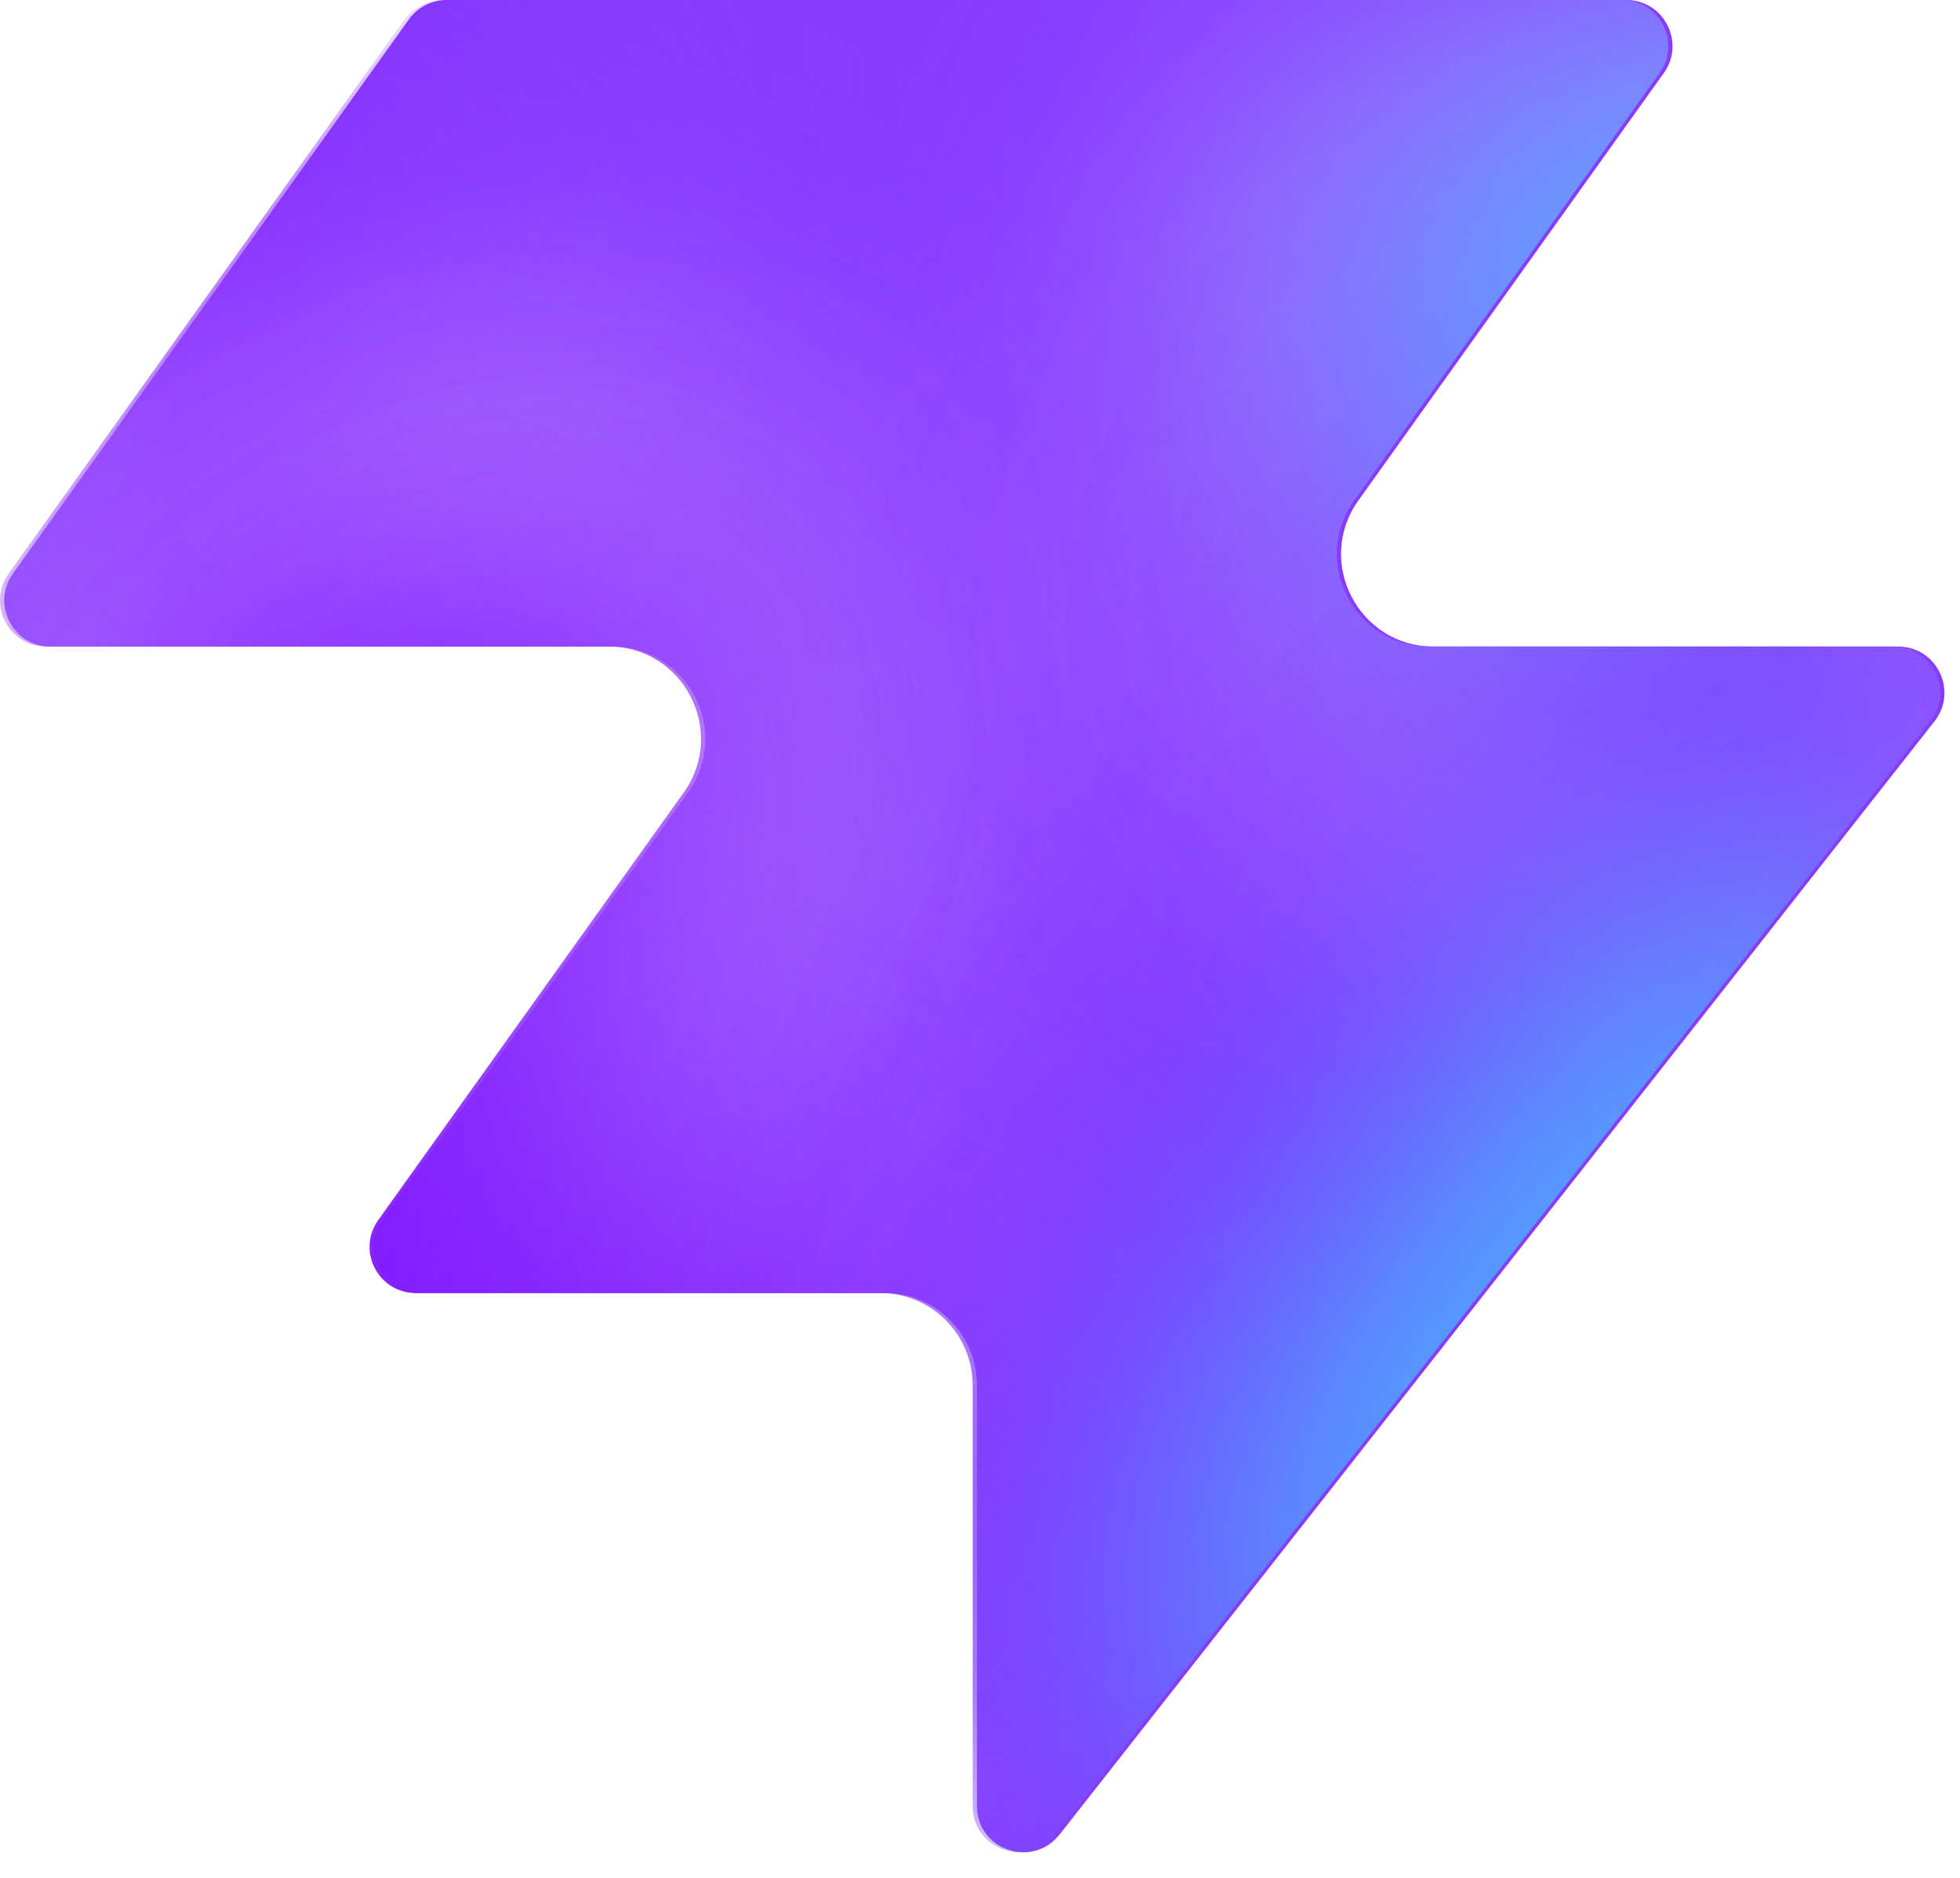
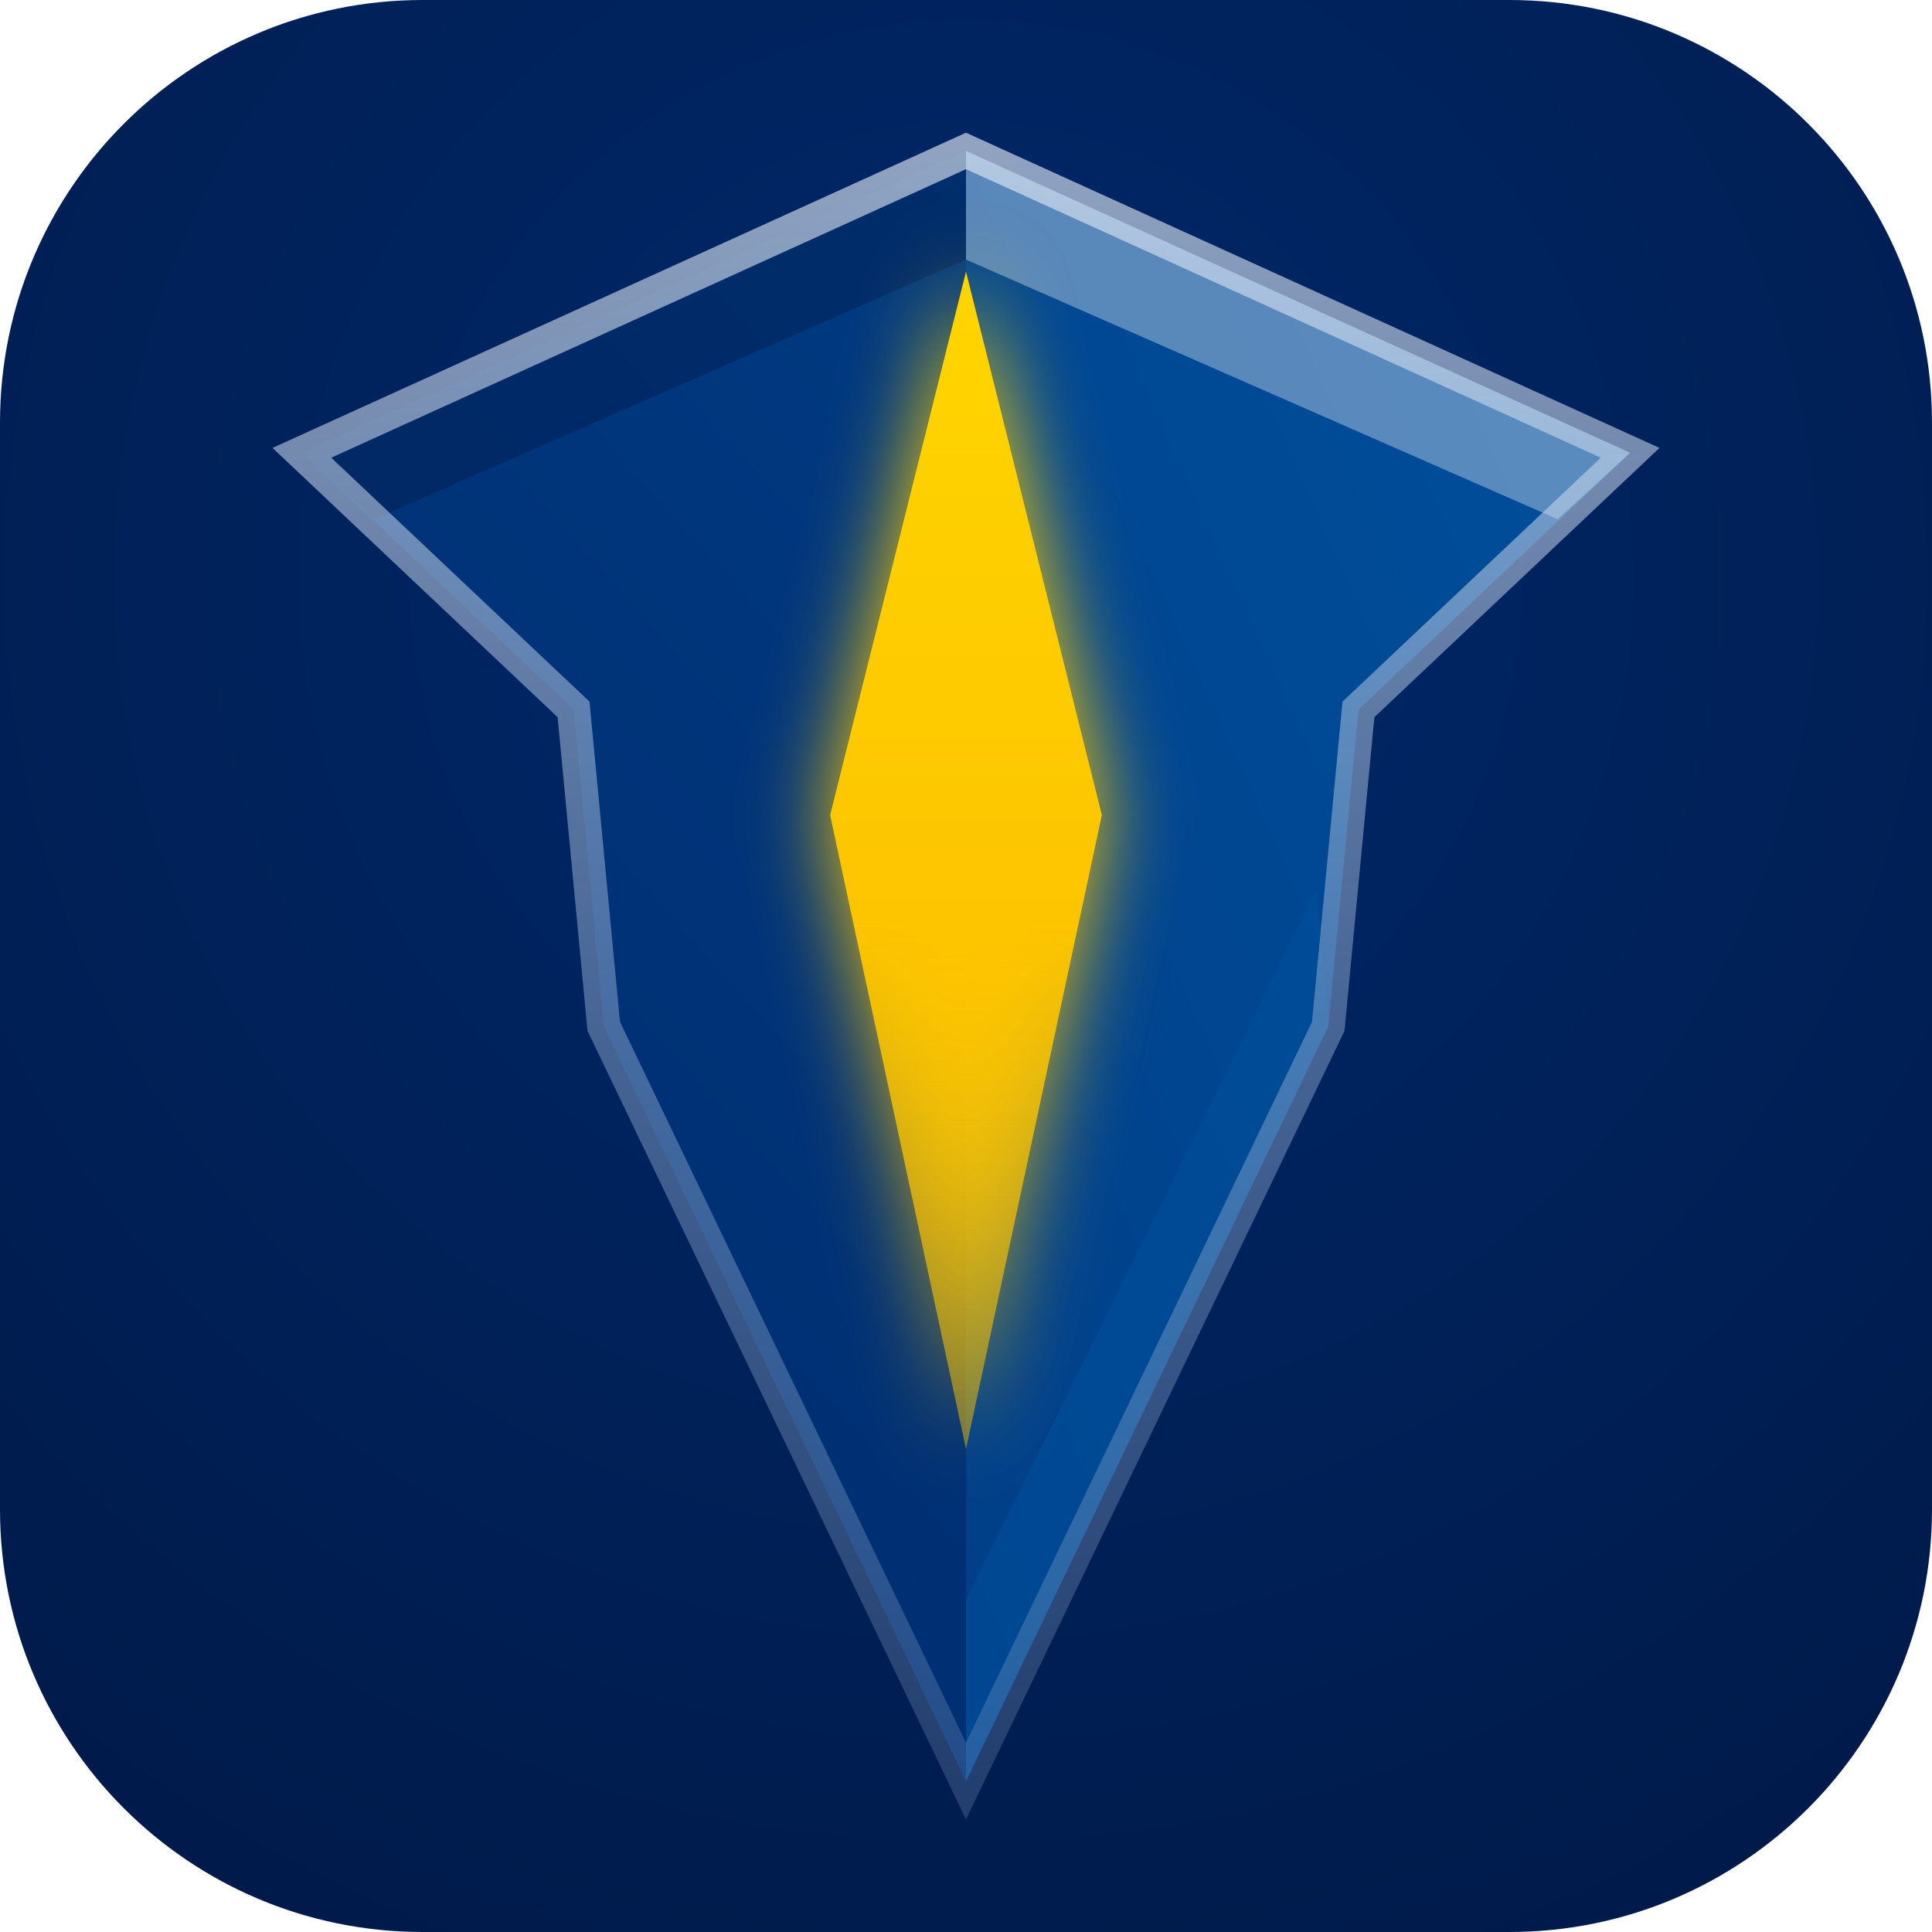
- <svg xmlns="http://www.w3.org/2000/svg" width="48" height="46" fill="none" viewBox="0 0 48 46">
-   <path fill="#863bff" d="M25.946 44.938c-.664.845-2.021.375-2.021-.698V33.937a2.26 2.26 0 0 0-2.262-2.262H10.287c-.92 0-1.456-1.04-.92-1.788l7.48-10.471c1.07-1.497 0-3.578-1.842-3.578H1.237c-.92 0-1.456-1.04-.92-1.788L10.013.474c.214-.297.556-.474.92-.474h28.894c.92 0 1.456 1.04.92 1.788l-7.48 10.471c-1.07 1.498 0 3.579 1.842 3.579h11.377c.943 0 1.473 1.088.89 1.83L25.947 44.94z" style="fill:#863bff;fill:color(display-p3 .525 .23 1);fill-opacity:1" />
-   <mask id="a" width="48" height="46" x="0" y="0" maskUnits="userSpaceOnUse" style="mask-type:alpha">
-     <path fill="#000" d="M25.842 44.938c-.664.844-2.021.375-2.021-.698V33.937a2.26 2.26 0 0 0-2.262-2.262H10.183c-.92 0-1.456-1.04-.92-1.788l7.48-10.471c1.07-1.498 0-3.579-1.842-3.579H1.133c-.92 0-1.456-1.04-.92-1.787L9.91.473c.214-.297.556-.474.92-.474h28.894c.92 0 1.456 1.04.92 1.788l-7.48 10.471c-1.07 1.498 0 3.578 1.842 3.578h11.377c.943 0 1.473 1.088.89 1.832L25.843 44.94z" style="fill:#000;fill-opacity:1" />
-   </mask>
-   <g mask="url(#a)">
-     <g filter="url(#b)">
-       <ellipse cx="5.508" cy="14.704" fill="#ede6ff" rx="5.508" ry="14.704" style="fill:#ede6ff;fill:color(display-p3 .927 .903 1);fill-opacity:1" transform="matrix(.00324 1 1 -.00324 -4.47 31.516)" />
-     </g>
-     <g filter="url(#c)">
-       <ellipse cx="10.399" cy="29.851" fill="#ede6ff" rx="10.399" ry="29.851" style="fill:#ede6ff;fill:color(display-p3 .927 .903 1);fill-opacity:1" transform="matrix(.00324 1 1 -.00324 -39.328 7.883)" />
-     </g>
-     <g filter="url(#d)">
-       <ellipse cx="5.508" cy="30.487" fill="#7e14ff" rx="5.508" ry="30.487" style="fill:#7e14ff;fill:color(display-p3 .492 .077 1);fill-opacity:1" transform="rotate(89.814 -25.913 -14.639)scale(1 -1)" />
-     </g>
-     <g filter="url(#e)">
-       <ellipse cx="5.508" cy="30.599" fill="#7e14ff" rx="5.508" ry="30.599" style="fill:#7e14ff;fill:color(display-p3 .492 .077 1);fill-opacity:1" transform="rotate(89.814 -32.644 -3.334)scale(1 -1)" />
-     </g>
-     <g filter="url(#f)">
-       <ellipse cx="5.508" cy="30.599" fill="#7e14ff" rx="5.508" ry="30.599" style="fill:#7e14ff;fill:color(display-p3 .492 .077 1);fill-opacity:1" transform="matrix(.00324 1 1 -.00324 -34.34 30.47)" />
-     </g>
-     <g filter="url(#g)">
-       <ellipse cx="14.072" cy="22.078" fill="#ede6ff" rx="14.072" ry="22.078" style="fill:#ede6ff;fill:color(display-p3 .927 .903 1);fill-opacity:1" transform="rotate(93.35 24.506 48.493)scale(-1 1)" />
-     </g>
-     <g filter="url(#h)">
-       <ellipse cx="3.47" cy="21.501" fill="#7e14ff" rx="3.47" ry="21.501" style="fill:#7e14ff;fill:color(display-p3 .492 .077 1);fill-opacity:1" transform="rotate(89.009 28.708 47.59)scale(-1 1)" />
-     </g>
-     <g filter="url(#i)">
-       <ellipse cx="3.47" cy="21.501" fill="#7e14ff" rx="3.47" ry="21.501" style="fill:#7e14ff;fill:color(display-p3 .492 .077 1);fill-opacity:1" transform="rotate(89.009 28.708 47.59)scale(-1 1)" />
-     </g>
-     <g filter="url(#j)">
-       <ellipse cx=".387" cy="8.972" fill="#7e14ff" rx="4.407" ry="29.108" style="fill:#7e14ff;fill:color(display-p3 .492 .077 1);fill-opacity:1" transform="rotate(39.51 .387 8.972)" />
-     </g>
-     <g filter="url(#k)">
-       <ellipse cx="47.523" cy="-6.092" fill="#7e14ff" rx="4.407" ry="29.108" style="fill:#7e14ff;fill:color(display-p3 .492 .077 1);fill-opacity:1" transform="rotate(37.892 47.523 -6.092)" />
-     </g>
-     <g filter="url(#l)">
-       <ellipse cx="41.412" cy="6.333" fill="#47bfff" rx="5.971" ry="9.665" style="fill:#47bfff;fill:color(display-p3 .28 .748 1);fill-opacity:1" transform="rotate(37.892 41.412 6.333)" />
-     </g>
-     <g filter="url(#m)">
-       <ellipse cx="-1.879" cy="38.332" fill="#7e14ff" rx="4.407" ry="29.108" style="fill:#7e14ff;fill:color(display-p3 .492 .077 1);fill-opacity:1" transform="rotate(37.892 -1.88 38.332)" />
-     </g>
-     <g filter="url(#n)">
-       <ellipse cx="-1.879" cy="38.332" fill="#7e14ff" rx="4.407" ry="29.108" style="fill:#7e14ff;fill:color(display-p3 .492 .077 1);fill-opacity:1" transform="rotate(37.892 -1.88 38.332)" />
-     </g>
-     <g filter="url(#o)">
-       <ellipse cx="35.651" cy="29.907" fill="#7e14ff" rx="4.407" ry="29.108" style="fill:#7e14ff;fill:color(display-p3 .492 .077 1);fill-opacity:1" transform="rotate(37.892 35.651 29.907)" />
-     </g>
-     <g filter="url(#p)">
-       <ellipse cx="38.418" cy="32.4" fill="#47bfff" rx="5.971" ry="15.297" style="fill:#47bfff;fill:color(display-p3 .28 .748 1);fill-opacity:1" transform="rotate(37.892 38.418 32.4)" />
-     </g>
-   </g>
+ <svg xmlns="http://www.w3.org/2000/svg" width="64" height="64" viewBox="0 0 64 64" role="img" aria-label="By-Right">
  <defs>
-     <filter id="b" width="60.045" height="41.654" x="-19.77" y="16.149" color-interpolation-filters="sRGB" filterUnits="userSpaceOnUse">
-       <feFlood flood-opacity="0" result="BackgroundImageFix" />
-       <feBlend in="SourceGraphic" in2="BackgroundImageFix" result="shape" />
-       <feGaussianBlur result="effect1_foregroundBlur_2002_17158" stdDeviation="7.659" />
-     </filter>
-     <filter id="c" width="90.34" height="51.437" x="-54.613" y="-7.533" color-interpolation-filters="sRGB" filterUnits="userSpaceOnUse">
-       <feFlood flood-opacity="0" result="BackgroundImageFix" />
-       <feBlend in="SourceGraphic" in2="BackgroundImageFix" result="shape" />
-       <feGaussianBlur result="effect1_foregroundBlur_2002_17158" stdDeviation="7.659" />
-     </filter>
-     <filter id="d" width="79.355" height="29.4" x="-49.64" y="2.03" color-interpolation-filters="sRGB" filterUnits="userSpaceOnUse">
-       <feFlood flood-opacity="0" result="BackgroundImageFix" />
-       <feBlend in="SourceGraphic" in2="BackgroundImageFix" result="shape" />
-       <feGaussianBlur result="effect1_foregroundBlur_2002_17158" stdDeviation="4.596" />
-     </filter>
-     <filter id="e" width="79.579" height="29.4" x="-45.045" y="20.029" color-interpolation-filters="sRGB" filterUnits="userSpaceOnUse">
-       <feFlood flood-opacity="0" result="BackgroundImageFix" />
-       <feBlend in="SourceGraphic" in2="BackgroundImageFix" result="shape" />
-       <feGaussianBlur result="effect1_foregroundBlur_2002_17158" stdDeviation="4.596" />
-     </filter>
-     <filter id="f" width="79.579" height="29.4" x="-43.513" y="21.178" color-interpolation-filters="sRGB" filterUnits="userSpaceOnUse">
-       <feFlood flood-opacity="0" result="BackgroundImageFix" />
-       <feBlend in="SourceGraphic" in2="BackgroundImageFix" result="shape" />
-       <feGaussianBlur result="effect1_foregroundBlur_2002_17158" stdDeviation="4.596" />
-     </filter>
-     <filter id="g" width="74.749" height="58.852" x="15.756" y="-17.901" color-interpolation-filters="sRGB" filterUnits="userSpaceOnUse">
-       <feFlood flood-opacity="0" result="BackgroundImageFix" />
-       <feBlend in="SourceGraphic" in2="BackgroundImageFix" result="shape" />
-       <feGaussianBlur result="effect1_foregroundBlur_2002_17158" stdDeviation="7.659" />
-     </filter>
-     <filter id="h" width="61.377" height="25.362" x="23.548" y="2.284" color-interpolation-filters="sRGB" filterUnits="userSpaceOnUse">
-       <feFlood flood-opacity="0" result="BackgroundImageFix" />
-       <feBlend in="SourceGraphic" in2="BackgroundImageFix" result="shape" />
-       <feGaussianBlur result="effect1_foregroundBlur_2002_17158" stdDeviation="4.596" />
-     </filter>
-     <filter id="i" width="61.377" height="25.362" x="23.548" y="2.284" color-interpolation-filters="sRGB" filterUnits="userSpaceOnUse">
-       <feFlood flood-opacity="0" result="BackgroundImageFix" />
-       <feBlend in="SourceGraphic" in2="BackgroundImageFix" result="shape" />
-       <feGaussianBlur result="effect1_foregroundBlur_2002_17158" stdDeviation="4.596" />
-     </filter>
-     <filter id="j" width="56.045" height="63.649" x="-27.636" y="-22.853" color-interpolation-filters="sRGB" filterUnits="userSpaceOnUse">
-       <feFlood flood-opacity="0" result="BackgroundImageFix" />
-       <feBlend in="SourceGraphic" in2="BackgroundImageFix" result="shape" />
-       <feGaussianBlur result="effect1_foregroundBlur_2002_17158" stdDeviation="4.596" />
-     </filter>
-     <filter id="k" width="54.814" height="64.646" x="20.116" y="-38.415" color-interpolation-filters="sRGB" filterUnits="userSpaceOnUse">
-       <feFlood flood-opacity="0" result="BackgroundImageFix" />
-       <feBlend in="SourceGraphic" in2="BackgroundImageFix" result="shape" />
-       <feGaussianBlur result="effect1_foregroundBlur_2002_17158" stdDeviation="4.596" />
-     </filter>
-     <filter id="l" width="33.541" height="35.313" x="24.641" y="-11.323" color-interpolation-filters="sRGB" filterUnits="userSpaceOnUse">
-       <feFlood flood-opacity="0" result="BackgroundImageFix" />
-       <feBlend in="SourceGraphic" in2="BackgroundImageFix" result="shape" />
-       <feGaussianBlur result="effect1_foregroundBlur_2002_17158" stdDeviation="4.596" />
-     </filter>
-     <filter id="m" width="54.814" height="64.646" x="-29.286" y="6.009" color-interpolation-filters="sRGB" filterUnits="userSpaceOnUse">
-       <feFlood flood-opacity="0" result="BackgroundImageFix" />
-       <feBlend in="SourceGraphic" in2="BackgroundImageFix" result="shape" />
-       <feGaussianBlur result="effect1_foregroundBlur_2002_17158" stdDeviation="4.596" />
-     </filter>
-     <filter id="n" width="54.814" height="64.646" x="-29.286" y="6.009" color-interpolation-filters="sRGB" filterUnits="userSpaceOnUse">
-       <feFlood flood-opacity="0" result="BackgroundImageFix" />
-       <feBlend in="SourceGraphic" in2="BackgroundImageFix" result="shape" />
-       <feGaussianBlur result="effect1_foregroundBlur_2002_17158" stdDeviation="4.596" />
-     </filter>
-     <filter id="o" width="54.814" height="64.646" x="8.244" y="-2.416" color-interpolation-filters="sRGB" filterUnits="userSpaceOnUse">
-       <feFlood flood-opacity="0" result="BackgroundImageFix" />
-       <feBlend in="SourceGraphic" in2="BackgroundImageFix" result="shape" />
-       <feGaussianBlur result="effect1_foregroundBlur_2002_17158" stdDeviation="4.596" />
-     </filter>
-     <filter id="p" width="39.409" height="43.623" x="18.713" y="10.588" color-interpolation-filters="sRGB" filterUnits="userSpaceOnUse">
-       <feFlood flood-opacity="0" result="BackgroundImageFix" />
-       <feBlend in="SourceGraphic" in2="BackgroundImageFix" result="shape" />
-       <feGaussianBlur result="effect1_foregroundBlur_2002_17158" stdDeviation="4.596" />
+     <radialGradient id="plate" cx="50%" cy="30%" r="78%">
+       <stop offset="0" stop-color="#00296b" />
+       <stop offset="1" stop-color="#001a4a" />
+     </radialGradient>
+     <linearGradient id="faceL" x1="0.9" y1="0" x2="0" y2="1">
+       <stop offset="0" stop-color="#003f88" />
+       <stop offset="1" stop-color="#00296b" />
+     </linearGradient>
+     <linearGradient id="faceR" x1="1" y1="0" x2="0.1" y2="1">
+       <stop offset="0" stop-color="#00509d" />
+       <stop offset="1" stop-color="#003f88" />
+     </linearGradient>
+     <linearGradient id="core" x1="0.5" y1="0" x2="0.5" y2="1">
+       <stop offset="0" stop-color="#ffd500" />
+       <stop offset="0.55" stop-color="#fdc500" />
+       <stop offset="1" stop-color="#fdc500" stop-opacity="0.45" />
+     </linearGradient>
+     <linearGradient id="rim" x1="0.5" y1="0" x2="0.5" y2="1">
+       <stop offset="0" stop-color="#eaf0fa" stop-opacity="0.62" />
+       <stop offset="0.55" stop-color="#9db6d8" stop-opacity="0.44" />
+       <stop offset="1" stop-color="#9db6d8" stop-opacity="0.22" />
+     </linearGradient>
+     <filter id="glow" x="-120%" y="-40%" width="340%" height="180%">
+       <feGaussianBlur stdDeviation="1.4" result="b" />
+       <feMerge>
+         <feMergeNode in="b" />
+         <feMergeNode in="SourceGraphic" />
+       </feMerge>
    </filter>
  </defs>
+   <rect width="64" height="64" rx="14" fill="url(#plate)" />
+   <g>
+     <path d="M32 5 54 15 45 23.5 44 34 32 59 20 34 19 23.5 10 15Z" fill="url(#faceL)" />
+     <path d="M32 5 54 15 45 23.5 44 34 32 59Z" fill="url(#faceR)" />
+     <path d="M32 5 54 15 51.6 17.2 32 8.6Z" fill="#eaf0fa" fill-opacity="0.38" />
+     <path d="M32 5 10 15 12.4 17.2 32 8.6Z" fill="#001a4a" fill-opacity="0.4" />
+     <path d="M44 34 32 59 32 53 43.6 29.5Z" fill="#00509d" fill-opacity="0.5" />
+     <path d="M32 5 54 15 45 23.5 44 34 32 59 20 34 19 23.5 10 15Z" fill="none" stroke="url(#rim)" stroke-width="1.1" stroke-linejoin="miter" />
+   </g>
+   <g filter="url(#glow)">
+     <path d="M32 9 36.5 27 32 48 27.5 27Z" fill="url(#core)" />
+   </g>
</svg>
